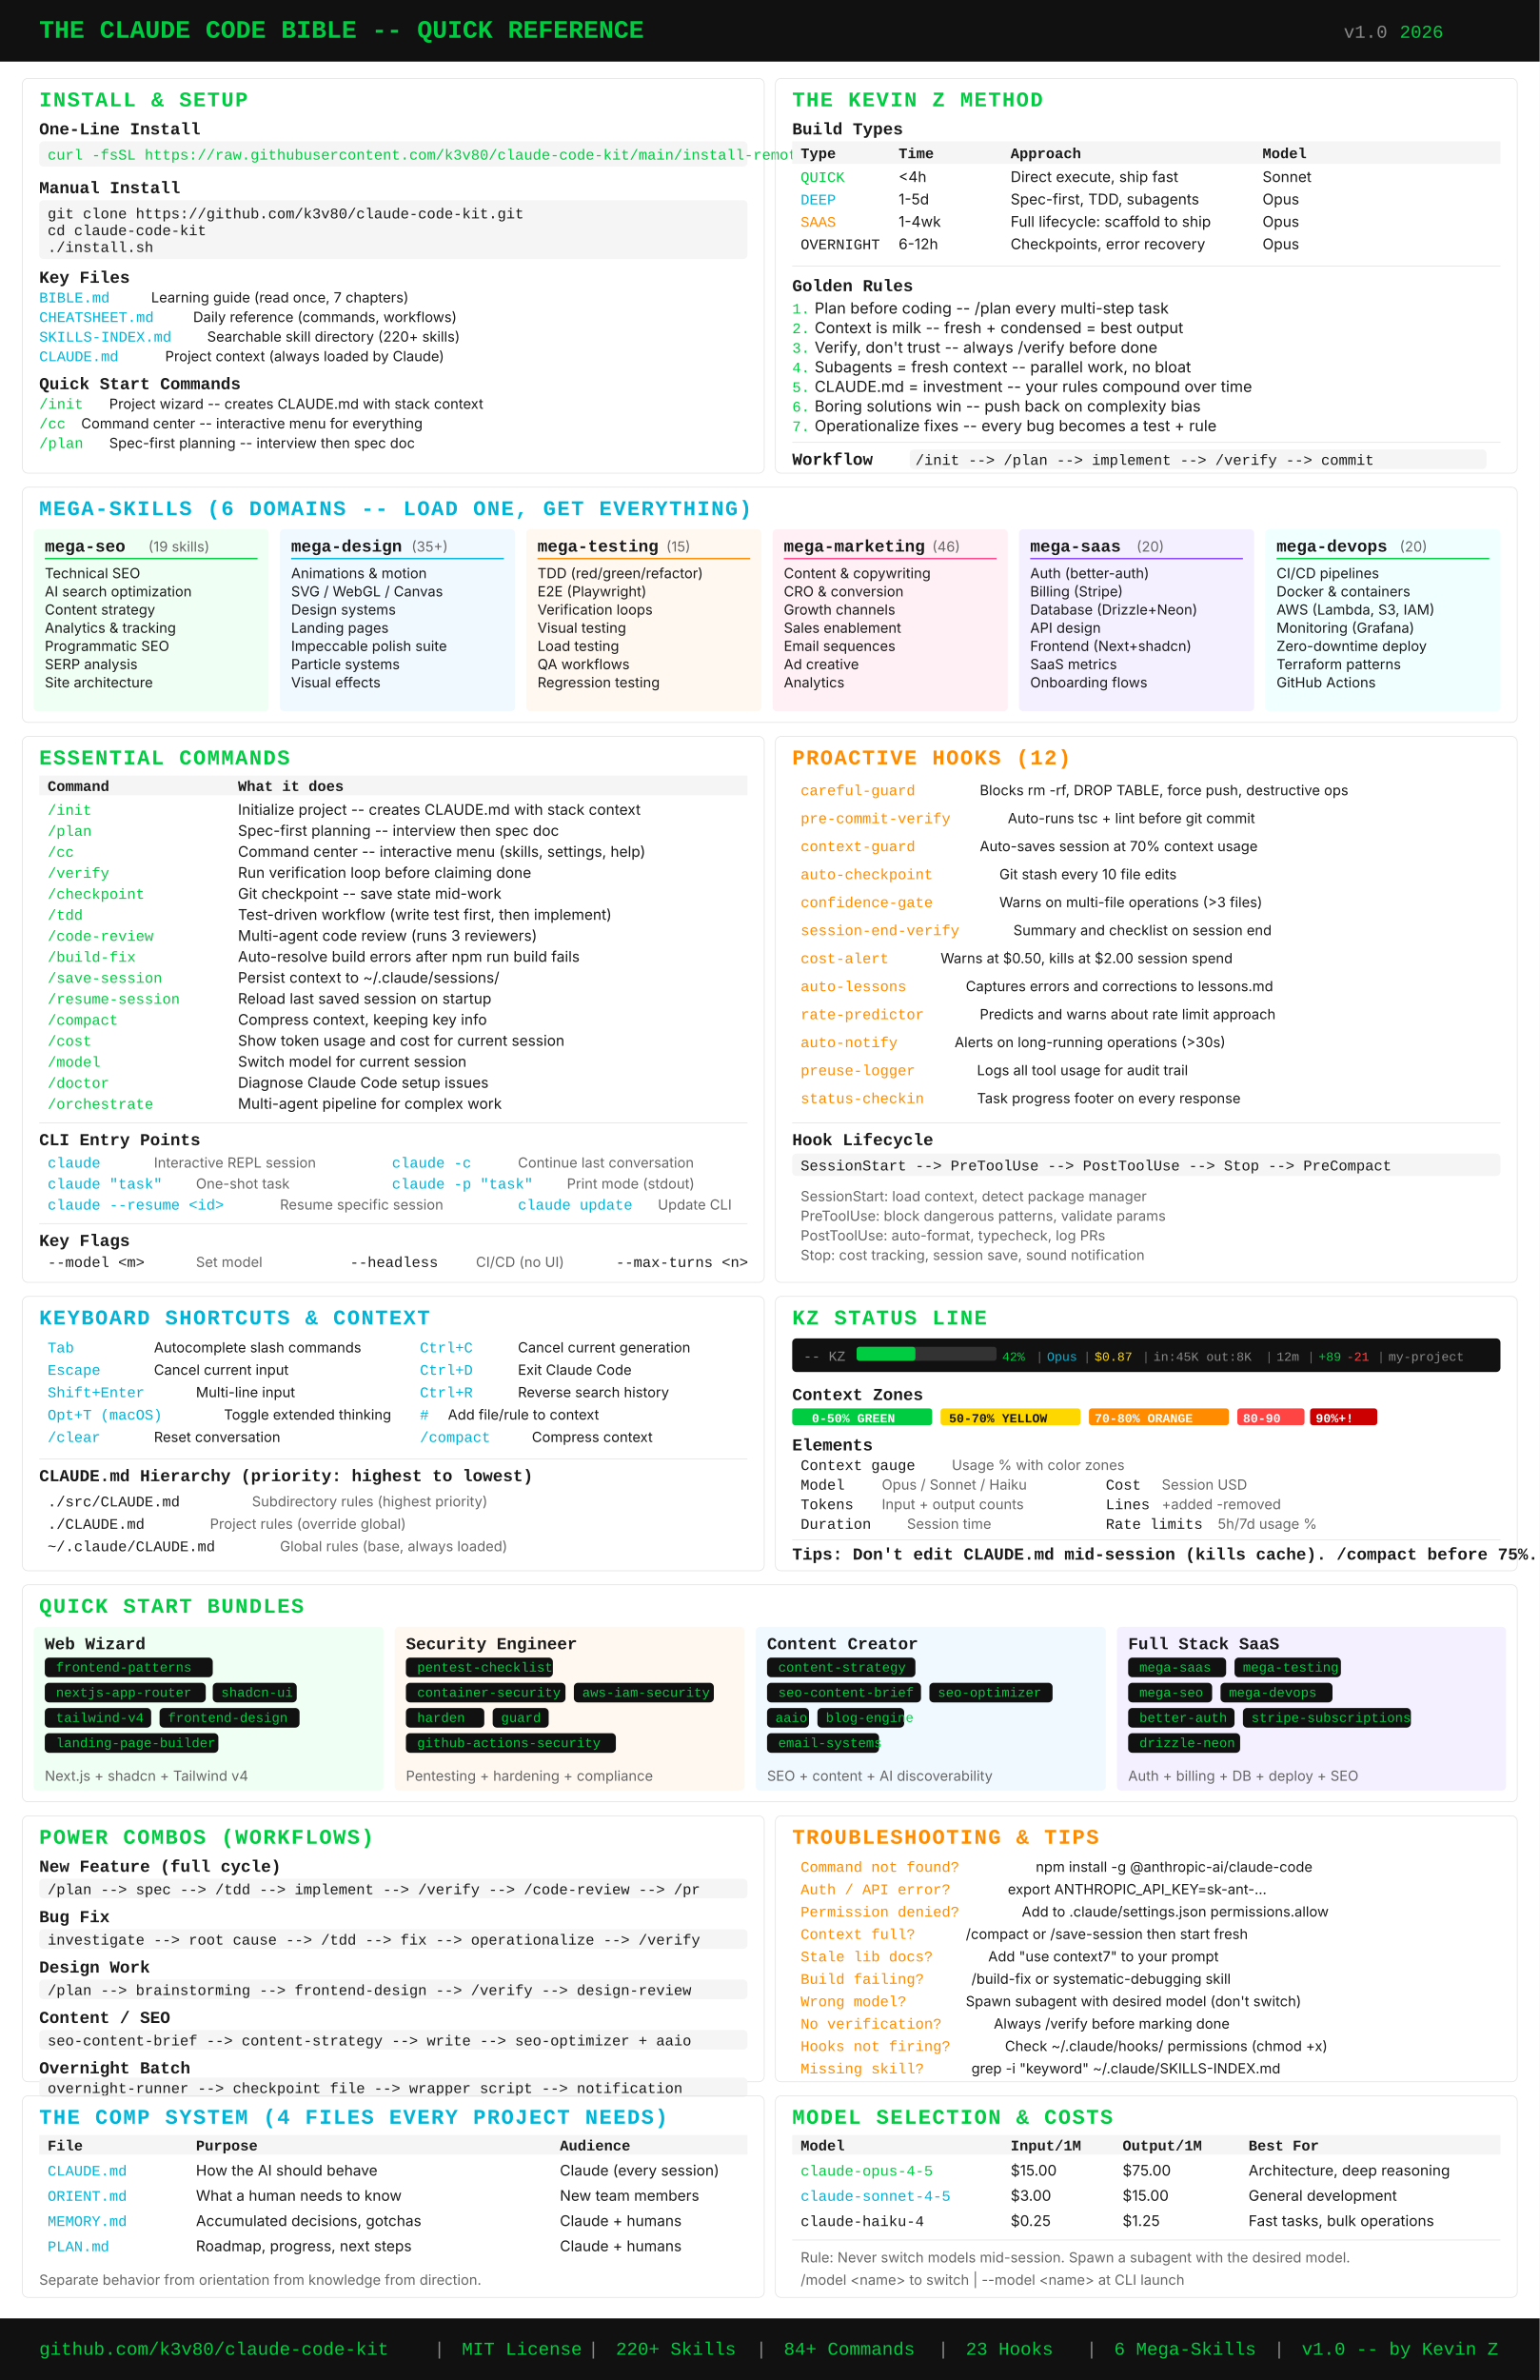
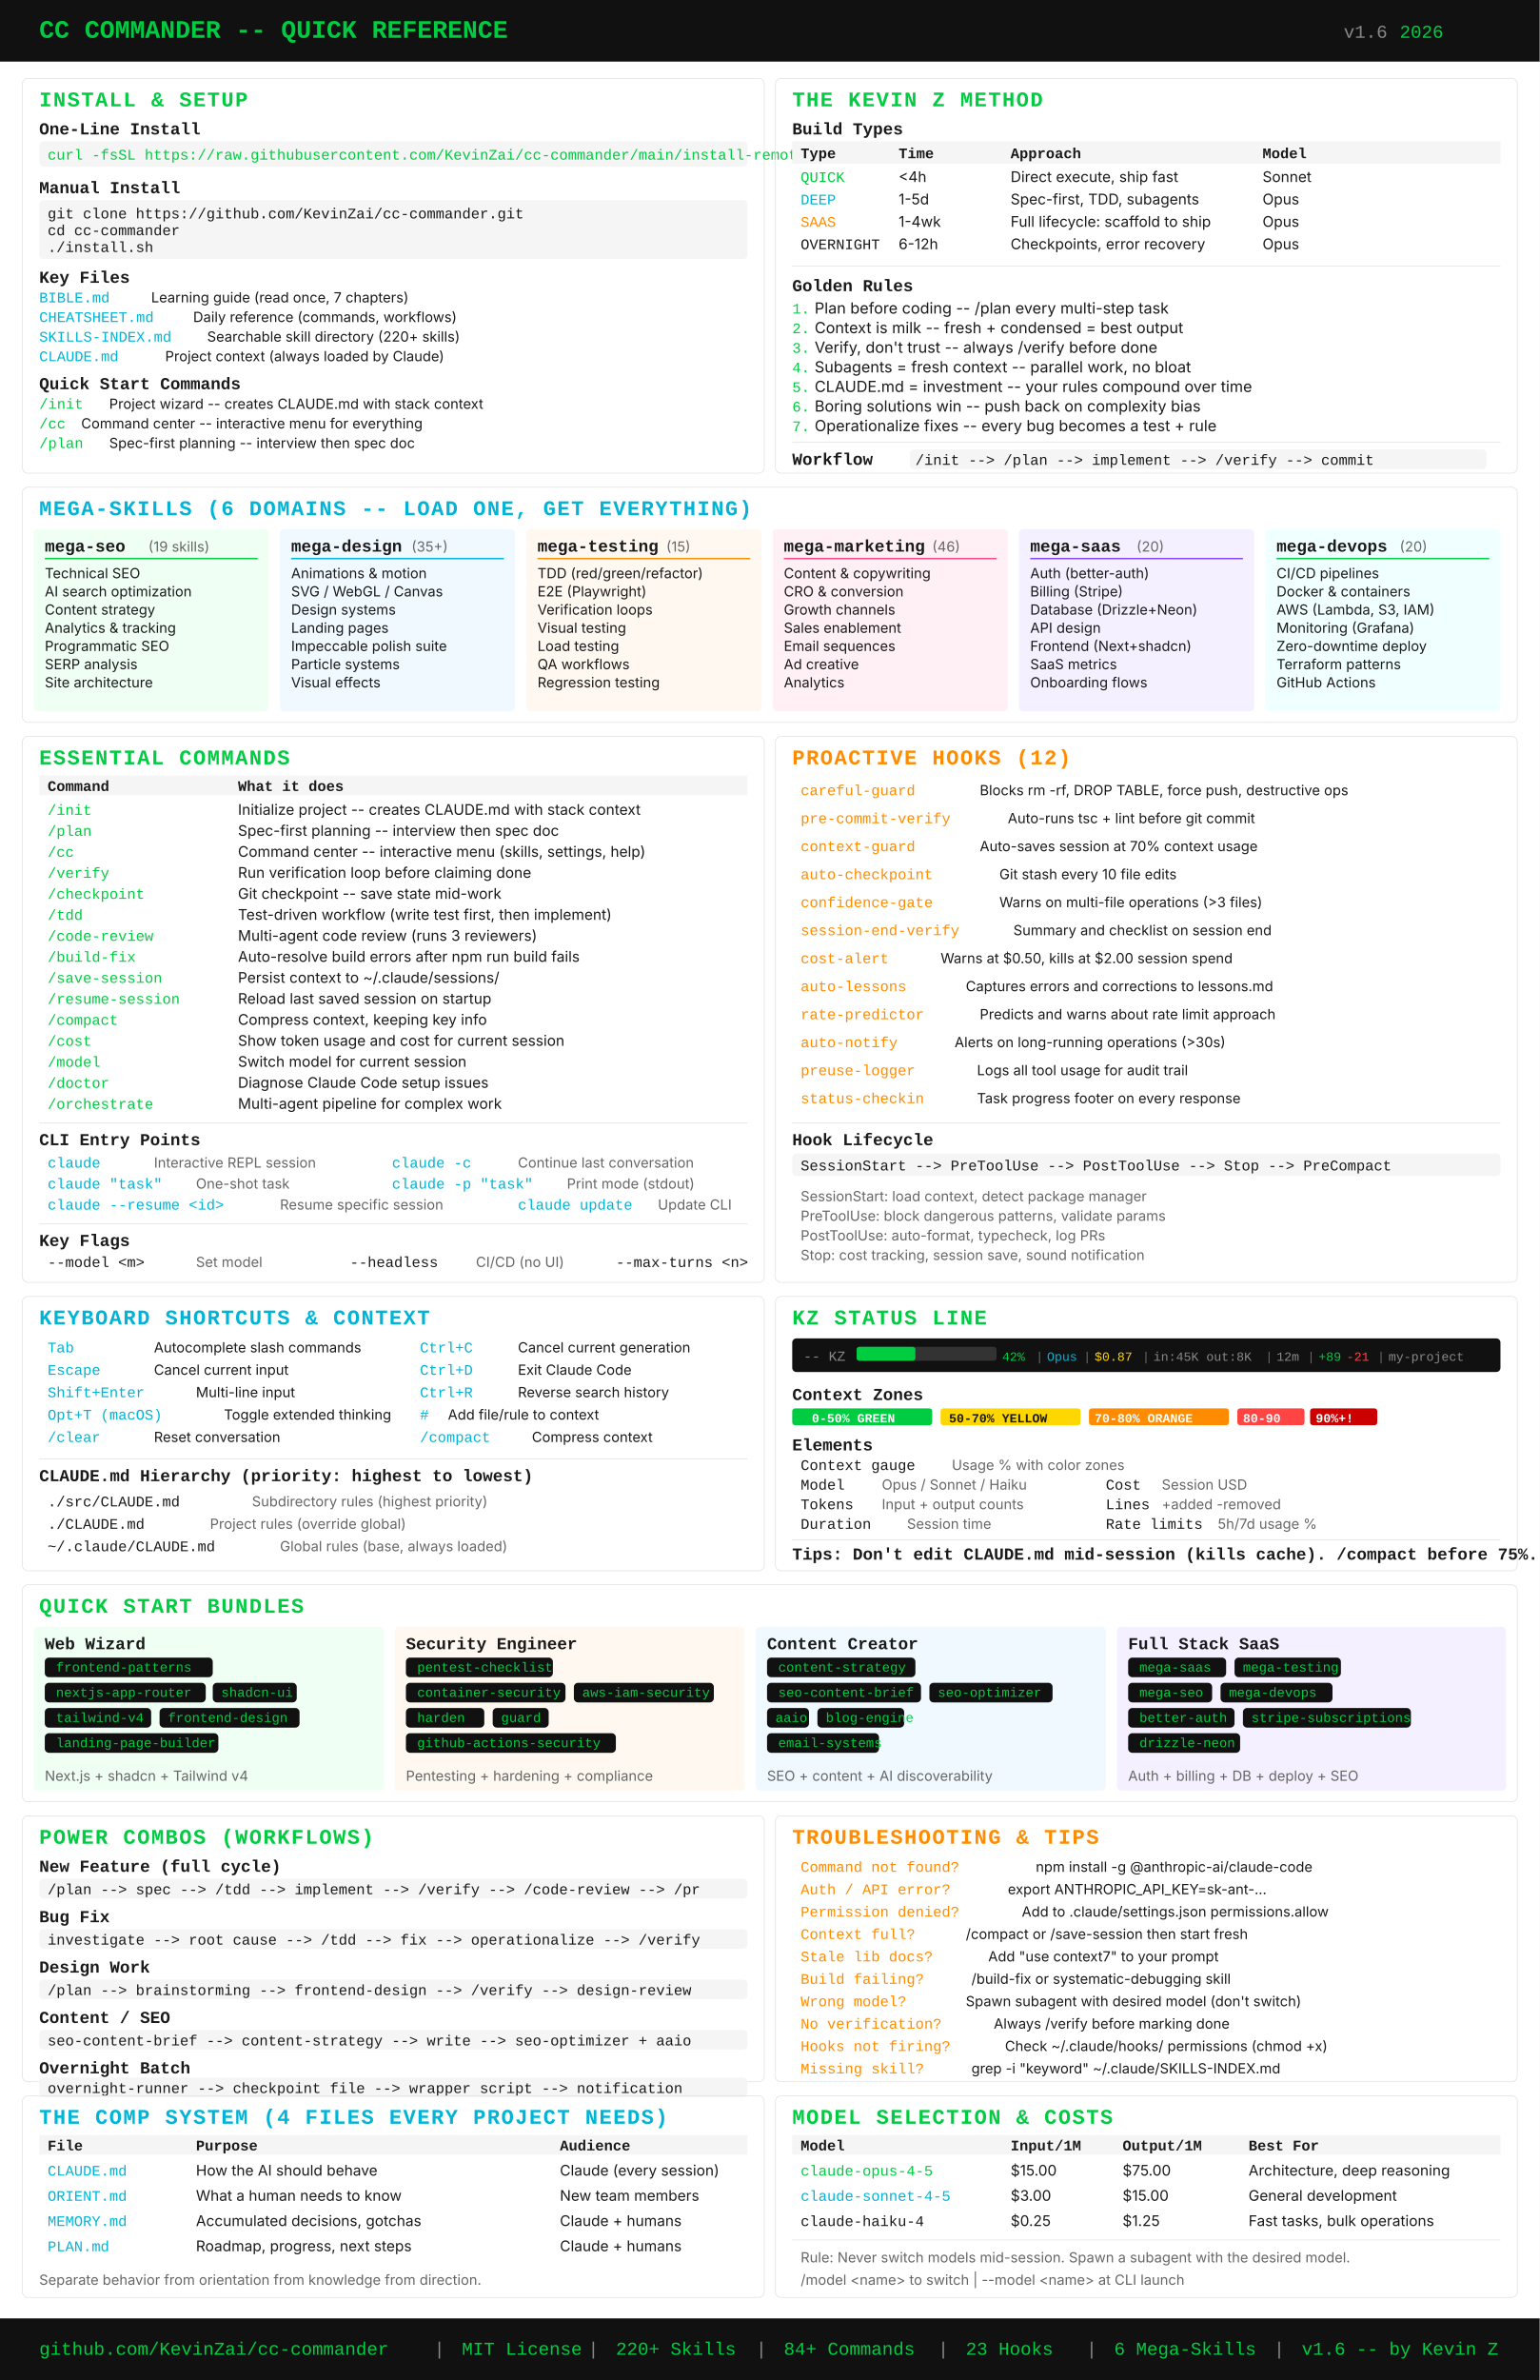
<svg xmlns="http://www.w3.org/2000/svg" viewBox="0 0 1100 1700" width="1100" height="1700">
  <defs>
    <style>
      @font-face { font-family: 'mono'; }
      .bg { fill: #FFFFFF; }
      .bar-bg { fill: #111111; }
      .bar-text { fill: #00CC41; font-family: 'Courier New', monospace; font-size: 18px; font-weight: bold; }
      .bar-text-sm { fill: #00CC41; font-family: 'Courier New', monospace; font-size: 13px; }
      .bar-text-dim { fill: #888888; font-family: 'Courier New', monospace; font-size: 13px; }
      .section-title { fill: #00CC41; font-family: 'Courier New', monospace; font-size: 15px; font-weight: bold; letter-spacing: 1px; }
      .section-title-cyan { fill: #00B4D8; font-family: 'Courier New', monospace; font-size: 15px; font-weight: bold; letter-spacing: 1px; }
      .section-title-orange { fill: #FF8C00; font-family: 'Courier New', monospace; font-size: 15px; font-weight: bold; letter-spacing: 1px; }
      .h3 { fill: #1a1a1a; font-family: 'Courier New', monospace; font-size: 12px; font-weight: bold; }
      .body { fill: #1a1a1a; font-family: system-ui, -apple-system, sans-serif; font-size: 11px; line-height: 1.4; }
      .body-sm { fill: #1a1a1a; font-family: system-ui, -apple-system, sans-serif; font-size: 10px; }
      .code { fill: #1a1a1a; font-family: 'Courier New', monospace; font-size: 10.5px; }
      .code-green { fill: #00CC41; font-family: 'Courier New', monospace; font-size: 10.5px; }
      .code-cyan { fill: #00B4D8; font-family: 'Courier New', monospace; font-size: 10.5px; }
      .code-orange { fill: #FF8C00; font-family: 'Courier New', monospace; font-size: 10.5px; }
      .dim { fill: #666666; font-family: system-ui, -apple-system, sans-serif; font-size: 10px; }
      .dim-code { fill: #666666; font-family: 'Courier New', monospace; font-size: 10px; }
      .table-header { fill: #1a1a1a; font-family: 'Courier New', monospace; font-size: 10.5px; font-weight: bold; }
      .table-cell { fill: #1a1a1a; font-family: system-ui, -apple-system, sans-serif; font-size: 10.5px; }
      .table-cell-code { fill: #1a1a1a; font-family: 'Courier New', monospace; font-size: 10px; }
      .pill-bg { fill: #111111; rx: 3; }
      .pill-text { fill: #00CC41; font-family: 'Courier New', monospace; font-size: 9.5px; }
      .border { stroke: #E0E0E0; stroke-width: 1; fill: none; }
      .border-section { stroke: #E0E0E0; stroke-width: 0.5; fill: none; }
      .divider { stroke: #E0E0E0; stroke-width: 0.5; }
      .code-bg { fill: #F5F5F5; rx: 3; }
      .mega-bg-seo { fill: #F0FFF4; }
      .mega-bg-design { fill: #F0F9FF; }
      .mega-bg-testing { fill: #FFF8F0; }
      .mega-bg-marketing { fill: #FFF0F5; }
      .mega-bg-saas { fill: #F5F0FF; }
      .mega-bg-devops { fill: #F0FFFF; }
      .zone-green { fill: #00CC41; }
      .zone-yellow { fill: #FFD700; }
      .zone-orange { fill: #FF8C00; }
      .zone-red { fill: #FF4444; }
      .zone-danger { fill: #CC0000; }
    </style>
  </defs>
  <rect class="bg" width="1100" height="1700" />
  <rect class="bar-bg" x="0" y="0" width="1100" height="44" />
-   <text class="bar-text" x="28" y="27">THE CLAUDE CODE BIBLE -- QUICK REFERENCE</text>
-   <text class="bar-text-dim" x="960" y="27">v1.0</text>
+   <text class="bar-text" x="28" y="27">CC COMMANDER -- QUICK REFERENCE</text>
+   <text class="bar-text-dim" x="960" y="27">v1.6</text>
  <text class="bar-text-sm" x="1000" y="27">2026</text>
  <rect class="border-section" x="16" y="56" width="530" height="282" rx="4" />
  <text class="section-title" x="28" y="76">INSTALL &amp; SETUP</text>
  <text class="h3" x="28" y="96">One-Line Install</text>
  <rect class="code-bg" x="28" y="101" width="506" height="18" rx="3" />
-   <text class="code-green" x="34" y="114">curl -fsSL https://raw.githubusercontent.com/k3v80/claude-code-kit/main/install-remote.sh | bash</text>
+   <text class="code-green" x="34" y="114">curl -fsSL https://raw.githubusercontent.com/KevinZai/cc-commander/main/install-remote.sh | bash</text>
  <text class="h3" x="28" y="138">Manual Install</text>
  <rect class="code-bg" x="28" y="143" width="506" height="42" rx="3" />
-   <text class="code" x="34" y="156">git clone https://github.com/k3v80/claude-code-kit.git</text>
-   <text class="code" x="34" y="168">cd claude-code-kit</text>
+   <text class="code" x="34" y="156">git clone https://github.com/KevinZai/cc-commander.git</text>
+   <text class="code" x="34" y="168">cd cc-commander</text>
  <text class="code" x="34" y="180">./install.sh</text>
  <text class="h3" x="28" y="202">Key Files</text>
  <text class="code-cyan" x="28" y="216">BIBLE.md</text>
  <text class="body-sm" x="108" y="216">Learning guide (read once, 7 chapters)</text>
  <text class="code-cyan" x="28" y="230">CHEATSHEET.md</text>
  <text class="body-sm" x="138" y="230">Daily reference (commands, workflows)</text>
  <text class="code-cyan" x="28" y="244">SKILLS-INDEX.md</text>
  <text class="body-sm" x="148" y="244">Searchable skill directory (220+ skills)</text>
  <text class="code-cyan" x="28" y="258">CLAUDE.md</text>
  <text class="body-sm" x="118" y="258">Project context (always loaded by Claude)</text>
  <text class="h3" x="28" y="278">Quick Start Commands</text>
  <text class="code-green" x="28" y="292">/init</text>
  <text class="body-sm" x="78" y="292">Project wizard -- creates CLAUDE.md with stack context</text>
  <text class="code-green" x="28" y="306">/cc</text>
  <text class="body-sm" x="58" y="306">Command center -- interactive menu for everything</text>
  <text class="code-green" x="28" y="320">/plan</text>
  <text class="body-sm" x="78" y="320">Spec-first planning -- interview then spec doc</text>
  <rect class="border-section" x="554" y="56" width="530" height="282" rx="4" />
  <text class="section-title" x="566" y="76">THE KEVIN Z METHOD</text>
  <text class="h3" x="566" y="96">Build Types</text>
  <rect fill="#F5F5F5" x="566" y="101" width="506" height="16" />
  <text class="table-header" x="572" y="113">Type</text>
  <text class="table-header" x="642" y="113">Time</text>
  <text class="table-header" x="722" y="113">Approach</text>
  <text class="table-header" x="902" y="113">Model</text>
  <text class="code-green" x="572" y="130">QUICK</text>
  <text class="table-cell" x="642" y="130">&lt;4h</text>
  <text class="table-cell" x="722" y="130">Direct execute, ship fast</text>
  <text class="table-cell" x="902" y="130">Sonnet</text>
  <text class="code-cyan" x="572" y="146">DEEP</text>
  <text class="table-cell" x="642" y="146">1-5d</text>
  <text class="table-cell" x="722" y="146">Spec-first, TDD, subagents</text>
  <text class="table-cell" x="902" y="146">Opus</text>
  <text class="code-orange" x="572" y="162">SAAS</text>
  <text class="table-cell" x="642" y="162">1-4wk</text>
  <text class="table-cell" x="722" y="162">Full lifecycle: scaffold to ship</text>
  <text class="table-cell" x="902" y="162">Opus</text>
  <text class="code" x="572" y="178">OVERNIGHT</text>
  <text class="table-cell" x="642" y="178">6-12h</text>
  <text class="table-cell" x="722" y="178">Checkpoints, error recovery</text>
  <text class="table-cell" x="902" y="178">Opus</text>
  <line class="divider" x1="566" y1="190" x2="1072" y2="190" />
  <text class="h3" x="566" y="208">Golden Rules</text>
  <text class="code-green" x="566" y="224">1.</text>
  <text class="body" x="582" y="224">Plan before coding -- /plan every multi-step task</text>
  <text class="code-green" x="566" y="238">2.</text>
  <text class="body" x="582" y="238">Context is milk -- fresh + condensed = best output</text>
  <text class="code-green" x="566" y="252">3.</text>
  <text class="body" x="582" y="252">Verify, don't trust -- always /verify before done</text>
  <text class="code-green" x="566" y="266">4.</text>
  <text class="body" x="582" y="266">Subagents = fresh context -- parallel work, no bloat</text>
  <text class="code-green" x="566" y="280">5.</text>
  <text class="body" x="582" y="280">CLAUDE.md = investment -- your rules compound over time</text>
  <text class="code-green" x="566" y="294">6.</text>
  <text class="body" x="582" y="294">Boring solutions win -- push back on complexity bias</text>
  <text class="code-green" x="566" y="308">7.</text>
  <text class="body" x="582" y="308">Operationalize fixes -- every bug becomes a test + rule</text>
  <line class="divider" x1="566" y1="316" x2="1072" y2="316" />
  <text class="h3" x="566" y="332">Workflow</text>
  <rect class="code-bg" x="650" y="321" width="412" height="14" rx="2" />
  <text class="code" x="654" y="332">/init --&gt; /plan --&gt; implement --&gt; /verify --&gt; commit</text>
  <rect class="border-section" x="16" y="348" width="1068" height="168" rx="4" />
  <text class="section-title-cyan" x="28" y="368">MEGA-SKILLS (6 DOMAINS -- LOAD ONE, GET EVERYTHING)</text>
  <rect class="mega-bg-seo" x="24" y="378" width="168" height="130" rx="3" />
  <text class="h3" x="32" y="394">mega-seo</text>
  <text class="dim" x="106" y="394">(19 skills)</text>
  <line stroke="#00CC41" stroke-width="1" x1="32" y1="399" x2="184" y2="399" />
  <text class="body-sm" x="32" y="413">Technical SEO</text>
  <text class="body-sm" x="32" y="426">AI search optimization</text>
  <text class="body-sm" x="32" y="439">Content strategy</text>
  <text class="body-sm" x="32" y="452">Analytics &amp; tracking</text>
  <text class="body-sm" x="32" y="465">Programmatic SEO</text>
  <text class="body-sm" x="32" y="478">SERP analysis</text>
  <text class="body-sm" x="32" y="491">Site architecture</text>
  <rect class="mega-bg-design" x="200" y="378" width="168" height="130" rx="3" />
  <text class="h3" x="208" y="394">mega-design</text>
  <text class="dim" x="294" y="394">(35+)</text>
  <line stroke="#00B4D8" stroke-width="1" x1="208" y1="399" x2="360" y2="399" />
  <text class="body-sm" x="208" y="413">Animations &amp; motion</text>
  <text class="body-sm" x="208" y="426">SVG / WebGL / Canvas</text>
  <text class="body-sm" x="208" y="439">Design systems</text>
  <text class="body-sm" x="208" y="452">Landing pages</text>
  <text class="body-sm" x="208" y="465">Impeccable polish suite</text>
  <text class="body-sm" x="208" y="478">Particle systems</text>
  <text class="body-sm" x="208" y="491">Visual effects</text>
  <rect class="mega-bg-testing" x="376" y="378" width="168" height="130" rx="3" />
  <text class="h3" x="384" y="394">mega-testing</text>
  <text class="dim" x="476" y="394">(15)</text>
  <line stroke="#FF8C00" stroke-width="1" x1="384" y1="399" x2="536" y2="399" />
  <text class="body-sm" x="384" y="413">TDD (red/green/refactor)</text>
  <text class="body-sm" x="384" y="426">E2E (Playwright)</text>
  <text class="body-sm" x="384" y="439">Verification loops</text>
  <text class="body-sm" x="384" y="452">Visual testing</text>
  <text class="body-sm" x="384" y="465">Load testing</text>
  <text class="body-sm" x="384" y="478">QA workflows</text>
  <text class="body-sm" x="384" y="491">Regression testing</text>
  <rect class="mega-bg-marketing" x="552" y="378" width="168" height="130" rx="3" />
  <text class="h3" x="560" y="394">mega-marketing</text>
  <text class="dim" x="666" y="394">(46)</text>
  <line stroke="#FF4488" stroke-width="1" x1="560" y1="399" x2="712" y2="399" />
  <text class="body-sm" x="560" y="413">Content &amp; copywriting</text>
  <text class="body-sm" x="560" y="426">CRO &amp; conversion</text>
  <text class="body-sm" x="560" y="439">Growth channels</text>
  <text class="body-sm" x="560" y="452">Sales enablement</text>
  <text class="body-sm" x="560" y="465">Email sequences</text>
  <text class="body-sm" x="560" y="478">Ad creative</text>
  <text class="body-sm" x="560" y="491">Analytics</text>
  <rect class="mega-bg-saas" x="728" y="378" width="168" height="130" rx="3" />
  <text class="h3" x="736" y="394">mega-saas</text>
  <text class="dim" x="812" y="394">(20)</text>
  <line stroke="#8844FF" stroke-width="1" x1="736" y1="399" x2="888" y2="399" />
  <text class="body-sm" x="736" y="413">Auth (better-auth)</text>
  <text class="body-sm" x="736" y="426">Billing (Stripe)</text>
  <text class="body-sm" x="736" y="439">Database (Drizzle+Neon)</text>
  <text class="body-sm" x="736" y="452">API design</text>
  <text class="body-sm" x="736" y="465">Frontend (Next+shadcn)</text>
  <text class="body-sm" x="736" y="478">SaaS metrics</text>
  <text class="body-sm" x="736" y="491">Onboarding flows</text>
  <rect class="mega-bg-devops" x="904" y="378" width="168" height="130" rx="3" />
  <text class="h3" x="912" y="394">mega-devops</text>
  <text class="dim" x="1000" y="394">(20)</text>
  <line stroke="#00CC41" stroke-width="1" x1="912" y1="399" x2="1064" y2="399" />
  <text class="body-sm" x="912" y="413">CI/CD pipelines</text>
  <text class="body-sm" x="912" y="426">Docker &amp; containers</text>
  <text class="body-sm" x="912" y="439">AWS (Lambda, S3, IAM)</text>
  <text class="body-sm" x="912" y="452">Monitoring (Grafana)</text>
  <text class="body-sm" x="912" y="465">Zero-downtime deploy</text>
  <text class="body-sm" x="912" y="478">Terraform patterns</text>
  <text class="body-sm" x="912" y="491">GitHub Actions</text>
  <rect class="border-section" x="16" y="526" width="530" height="390" rx="4" />
  <text class="section-title" x="28" y="546">ESSENTIAL COMMANDS</text>
  <rect fill="#F5F5F5" x="28" y="554" width="506" height="14" />
  <text class="table-header" x="34" y="565">Command</text>
  <text class="table-header" x="170" y="565">What it does</text>
  <text class="code-green" x="34" y="582">/init</text>
  <text class="table-cell" x="170" y="582">Initialize project -- creates CLAUDE.md with stack context</text>
  <text class="code-green" x="34" y="597">/plan</text>
  <text class="table-cell" x="170" y="597">Spec-first planning -- interview then spec doc</text>
  <text class="code-green" x="34" y="612">/cc</text>
  <text class="table-cell" x="170" y="612">Command center -- interactive menu (skills, settings, help)</text>
  <text class="code-green" x="34" y="627">/verify</text>
  <text class="table-cell" x="170" y="627">Run verification loop before claiming done</text>
  <text class="code-green" x="34" y="642">/checkpoint</text>
  <text class="table-cell" x="170" y="642">Git checkpoint -- save state mid-work</text>
  <text class="code-green" x="34" y="657">/tdd</text>
  <text class="table-cell" x="170" y="657">Test-driven workflow (write test first, then implement)</text>
  <text class="code-green" x="34" y="672">/code-review</text>
  <text class="table-cell" x="170" y="672">Multi-agent code review (runs 3 reviewers)</text>
  <text class="code-green" x="34" y="687">/build-fix</text>
  <text class="table-cell" x="170" y="687">Auto-resolve build errors after npm run build fails</text>
  <text class="code-green" x="34" y="702">/save-session</text>
  <text class="table-cell" x="170" y="702">Persist context to ~/.claude/sessions/</text>
  <text class="code-green" x="34" y="717">/resume-session</text>
  <text class="table-cell" x="170" y="717">Reload last saved session on startup</text>
  <text class="code-green" x="34" y="732">/compact</text>
  <text class="table-cell" x="170" y="732">Compress context, keeping key info</text>
  <text class="code-green" x="34" y="747">/cost</text>
  <text class="table-cell" x="170" y="747">Show token usage and cost for current session</text>
  <text class="code-green" x="34" y="762">/model</text>
  <text class="table-cell" x="170" y="762">Switch model for current session</text>
  <text class="code-green" x="34" y="777">/doctor</text>
  <text class="table-cell" x="170" y="777">Diagnose Claude Code setup issues</text>
  <text class="code-green" x="34" y="792">/orchestrate</text>
  <text class="table-cell" x="170" y="792">Multi-agent pipeline for complex work</text>
  <line class="divider" x1="28" y1="802" x2="534" y2="802" />
  <text class="h3" x="28" y="818">CLI Entry Points</text>
  <text class="code-cyan" x="34" y="834">claude</text>
  <text class="dim" x="110" y="834">Interactive REPL session</text>
  <text class="code-cyan" x="280" y="834">claude -c</text>
  <text class="dim" x="370" y="834">Continue last conversation</text>
  <text class="code-cyan" x="34" y="849">claude "task"</text>
  <text class="dim" x="140" y="849">One-shot task</text>
  <text class="code-cyan" x="280" y="849">claude -p "task"</text>
  <text class="dim" x="405" y="849">Print mode (stdout)</text>
  <text class="code-cyan" x="34" y="864">claude --resume &lt;id&gt;</text>
  <text class="dim" x="200" y="864">Resume specific session</text>
  <text class="code-cyan" x="370" y="864">claude update</text>
  <text class="dim" x="470" y="864">Update CLI</text>
  <line class="divider" x1="28" y1="874" x2="534" y2="874" />
  <text class="h3" x="28" y="890">Key Flags</text>
  <text class="code" x="34" y="905">--model &lt;m&gt;</text>
  <text class="dim" x="140" y="905">Set model</text>
  <text class="code" x="250" y="905">--headless</text>
  <text class="dim" x="340" y="905">CI/CD (no UI)</text>
  <text class="code" x="440" y="905">--max-turns &lt;n&gt;</text>
  <rect class="border-section" x="554" y="526" width="530" height="390" rx="4" />
  <text class="section-title-orange" x="566" y="546">PROACTIVE HOOKS (12)</text>
  <text class="code-orange" x="572" y="568">careful-guard</text>
  <text class="body-sm" x="700" y="568">Blocks rm -rf, DROP TABLE, force push, destructive ops</text>
  <text class="code-orange" x="572" y="588">pre-commit-verify</text>
  <text class="body-sm" x="720" y="588">Auto-runs tsc + lint before git commit</text>
  <text class="code-orange" x="572" y="608">context-guard</text>
  <text class="body-sm" x="700" y="608">Auto-saves session at 70% context usage</text>
  <text class="code-orange" x="572" y="628">auto-checkpoint</text>
  <text class="body-sm" x="714" y="628">Git stash every 10 file edits</text>
  <text class="code-orange" x="572" y="648">confidence-gate</text>
  <text class="body-sm" x="714" y="648">Warns on multi-file operations (&gt;3 files)</text>
  <text class="code-orange" x="572" y="668">session-end-verify</text>
  <text class="body-sm" x="724" y="668">Summary and checklist on session end</text>
  <text class="code-orange" x="572" y="688">cost-alert</text>
  <text class="body-sm" x="672" y="688">Warns at $0.50, kills at $2.00 session spend</text>
  <text class="code-orange" x="572" y="708">auto-lessons</text>
  <text class="body-sm" x="690" y="708">Captures errors and corrections to lessons.md</text>
  <text class="code-orange" x="572" y="728">rate-predictor</text>
  <text class="body-sm" x="700" y="728">Predicts and warns about rate limit approach</text>
  <text class="code-orange" x="572" y="748">auto-notify</text>
  <text class="body-sm" x="682" y="748">Alerts on long-running operations (&gt;30s)</text>
  <text class="code-orange" x="572" y="768">preuse-logger</text>
  <text class="body-sm" x="698" y="768">Logs all tool usage for audit trail</text>
  <text class="code-orange" x="572" y="788">status-checkin</text>
  <text class="body-sm" x="698" y="788">Task progress footer on every response</text>
  <line class="divider" x1="566" y1="802" x2="1072" y2="802" />
  <text class="h3" x="566" y="818">Hook Lifecycle</text>
  <rect class="code-bg" x="566" y="824" width="506" height="16" rx="2" />
  <text class="code" x="572" y="836">SessionStart --&gt; PreToolUse --&gt; PostToolUse --&gt; Stop --&gt; PreCompact</text>
  <text class="dim" x="572" y="858">SessionStart: load context, detect package manager</text>
  <text class="dim" x="572" y="872">PreToolUse: block dangerous patterns, validate params</text>
  <text class="dim" x="572" y="886">PostToolUse: auto-format, typecheck, log PRs</text>
  <text class="dim" x="572" y="900">Stop: cost tracking, session save, sound notification</text>
  <rect class="border-section" x="16" y="926" width="530" height="196" rx="4" />
  <text class="section-title-cyan" x="28" y="946">KEYBOARD SHORTCUTS &amp; CONTEXT</text>
  <text class="code-cyan" x="34" y="966">Tab</text>
  <text class="body-sm" x="110" y="966">Autocomplete slash commands</text>
  <text class="code-cyan" x="300" y="966">Ctrl+C</text>
  <text class="body-sm" x="370" y="966">Cancel current generation</text>
  <text class="code-cyan" x="34" y="982">Escape</text>
  <text class="body-sm" x="110" y="982">Cancel current input</text>
  <text class="code-cyan" x="300" y="982">Ctrl+D</text>
  <text class="body-sm" x="370" y="982">Exit Claude Code</text>
  <text class="code-cyan" x="34" y="998">Shift+Enter</text>
  <text class="body-sm" x="140" y="998">Multi-line input</text>
  <text class="code-cyan" x="300" y="998">Ctrl+R</text>
  <text class="body-sm" x="370" y="998">Reverse search history</text>
  <text class="code-cyan" x="34" y="1014">Opt+T (macOS)</text>
  <text class="body-sm" x="160" y="1014">Toggle extended thinking</text>
  <text class="code-cyan" x="300" y="1014">#</text>
  <text class="body-sm" x="320" y="1014">Add file/rule to context</text>
  <text class="code-cyan" x="34" y="1030">/clear</text>
  <text class="body-sm" x="110" y="1030">Reset conversation</text>
  <text class="code-cyan" x="300" y="1030">/compact</text>
  <text class="body-sm" x="380" y="1030">Compress context</text>
  <line class="divider" x1="28" y1="1042" x2="534" y2="1042" />
  <text class="h3" x="28" y="1058">CLAUDE.md Hierarchy (priority: highest to lowest)</text>
  <text class="code" x="34" y="1076">./src/CLAUDE.md</text>
  <text class="dim" x="180" y="1076">Subdirectory rules (highest priority)</text>
  <text class="code" x="34" y="1092">./CLAUDE.md</text>
  <text class="dim" x="150" y="1092">Project rules (override global)</text>
  <text class="code" x="34" y="1108">~/.claude/CLAUDE.md</text>
  <text class="dim" x="200" y="1108">Global rules (base, always loaded)</text>
  <rect class="border-section" x="554" y="926" width="530" height="196" rx="4" />
  <text class="section-title" x="566" y="946">KZ STATUS LINE</text>
  <rect fill="#111111" x="566" y="956" width="506" height="24" rx="3" />
  <text fill="#888" font-family="Courier New, monospace" font-size="10" x="574" y="972">-- KZ</text>
  <rect fill="#333" x="612" y="962" width="100" height="10" rx="2" />
  <rect fill="#00CC41" x="612" y="962" width="42" height="10" rx="2" />
  <text fill="#00CC41" font-family="Courier New, monospace" font-size="9" x="716" y="972">42%</text>
  <text fill="#666" font-family="Courier New, monospace" font-size="9" x="740" y="972">|</text>
  <text fill="#00B4D8" font-family="Courier New, monospace" font-size="9" x="748" y="972">Opus</text>
  <text fill="#666" font-family="Courier New, monospace" font-size="9" x="774" y="972">|</text>
  <text fill="#FFD700" font-family="Courier New, monospace" font-size="9" x="782" y="972">$0.87</text>
  <text fill="#666" font-family="Courier New, monospace" font-size="9" x="816" y="972">|</text>
  <text fill="#888" font-family="Courier New, monospace" font-size="9" x="824" y="972">in:45K out:8K</text>
  <text fill="#666" font-family="Courier New, monospace" font-size="9" x="904" y="972">|</text>
  <text fill="#888" font-family="Courier New, monospace" font-size="9" x="912" y="972">12m</text>
  <text fill="#666" font-family="Courier New, monospace" font-size="9" x="934" y="972">|</text>
  <text fill="#00CC41" font-family="Courier New, monospace" font-size="9" x="942" y="972">+89</text>
  <text fill="#FF4444" font-family="Courier New, monospace" font-size="9" x="962" y="972">-21</text>
  <text fill="#666" font-family="Courier New, monospace" font-size="9" x="984" y="972">|</text>
  <text fill="#888" font-family="Courier New, monospace" font-size="9" x="992" y="972">my-project</text>
  <text class="h3" x="566" y="1000">Context Zones</text>
  <rect class="zone-green" x="566" y="1006" width="100" height="12" rx="2" />
  <text fill="#FFFFFF" font-family="Courier New, monospace" font-size="9" font-weight="bold" x="580" y="1016">0-50% GREEN</text>
  <rect class="zone-yellow" x="672" y="1006" width="100" height="12" rx="2" />
  <text fill="#1a1a1a" font-family="Courier New, monospace" font-size="9" font-weight="bold" x="678" y="1016">50-70% YELLOW</text>
  <rect class="zone-orange" x="778" y="1006" width="100" height="12" rx="2" />
  <text fill="#FFFFFF" font-family="Courier New, monospace" font-size="9" font-weight="bold" x="782" y="1016">70-80% ORANGE</text>
  <rect class="zone-red" x="884" y="1006" width="48" height="12" rx="2" />
  <text fill="#FFFFFF" font-family="Courier New, monospace" font-size="9" font-weight="bold" x="888" y="1016">80-90</text>
  <rect class="zone-danger" x="936" y="1006" width="48" height="12" rx="2" />
  <text fill="#FFFFFF" font-family="Courier New, monospace" font-size="9" font-weight="bold" x="940" y="1016">90%+!</text>
  <text class="h3" x="566" y="1036">Elements</text>
  <text class="code" x="572" y="1050">Context gauge</text>
  <text class="dim" x="680" y="1050">Usage % with color zones</text>
  <text class="code" x="572" y="1064">Model</text>
  <text class="dim" x="630" y="1064">Opus / Sonnet / Haiku</text>
  <text class="code" x="790" y="1064">Cost</text>
  <text class="dim" x="830" y="1064">Session USD</text>
  <text class="code" x="572" y="1078">Tokens</text>
  <text class="dim" x="630" y="1078">Input + output counts</text>
  <text class="code" x="790" y="1078">Lines</text>
  <text class="dim" x="830" y="1078">+added -removed</text>
  <text class="code" x="572" y="1092">Duration</text>
  <text class="dim" x="648" y="1092">Session time</text>
  <text class="code" x="790" y="1092">Rate limits</text>
  <text class="dim" x="870" y="1092">5h/7d usage %</text>
  <line class="divider" x1="566" y1="1100" x2="1072" y2="1100" />
  <text class="h3" x="566" y="1114">Tips: Don't edit CLAUDE.md mid-session (kills cache). /compact before 75%. Subagents for parallel work.</text>
  <rect class="border-section" x="16" y="1132" width="1068" height="155" rx="4" />
  <text class="section-title" x="28" y="1152">QUICK START BUNDLES</text>
  <rect fill="#F0FFF4" x="24" y="1162" width="250" height="117" rx="3" />
  <text class="h3" x="32" y="1178">Web Wizard</text>
  <rect class="pill-bg" x="32" y="1184" width="120" height="14" rx="7" />
  <text class="pill-text" x="40" y="1194">frontend-patterns</text>
  <rect class="pill-bg" x="32" y="1202" width="115" height="14" rx="7" />
  <text class="pill-text" x="40" y="1212">nextjs-app-router</text>
  <rect class="pill-bg" x="152" y="1202" width="60" height="14" rx="7" />
  <text class="pill-text" x="158" y="1212">shadcn-ui</text>
  <rect class="pill-bg" x="32" y="1220" width="76" height="14" rx="7" />
  <text class="pill-text" x="40" y="1230">tailwind-v4</text>
  <rect class="pill-bg" x="114" y="1220" width="100" height="14" rx="7" />
  <text class="pill-text" x="120" y="1230">frontend-design</text>
  <rect class="pill-bg" x="32" y="1238" width="124" height="14" rx="7" />
  <text class="pill-text" x="40" y="1248">landing-page-builder</text>
  <text class="dim" x="32" y="1272">Next.js + shadcn + Tailwind v4</text>
  <rect fill="#FFF8F0" x="282" y="1162" width="250" height="117" rx="3" />
  <text class="h3" x="290" y="1178">Security Engineer</text>
  <rect class="pill-bg" x="290" y="1184" width="105" height="14" rx="7" />
  <text class="pill-text" x="298" y="1194">pentest-checklist</text>
  <rect class="pill-bg" x="290" y="1202" width="114" height="14" rx="7" />
  <text class="pill-text" x="298" y="1212">container-security</text>
  <rect class="pill-bg" x="410" y="1202" width="100" height="14" rx="7" />
  <text class="pill-text" x="416" y="1212">aws-iam-security</text>
  <rect class="pill-bg" x="290" y="1220" width="56" height="14" rx="7" />
  <text class="pill-text" x="298" y="1230">harden</text>
  <rect class="pill-bg" x="352" y="1220" width="40" height="14" rx="7" />
  <text class="pill-text" x="358" y="1230">guard</text>
  <rect class="pill-bg" x="290" y="1238" width="150" height="14" rx="7" />
  <text class="pill-text" x="298" y="1248">github-actions-security</text>
  <text class="dim" x="290" y="1272">Pentesting + hardening + compliance</text>
  <rect fill="#F0F9FF" x="540" y="1162" width="250" height="117" rx="3" />
  <text class="h3" x="548" y="1178">Content Creator</text>
  <rect class="pill-bg" x="548" y="1184" width="106" height="14" rx="7" />
  <text class="pill-text" x="556" y="1194">content-strategy</text>
  <rect class="pill-bg" x="548" y="1202" width="110" height="14" rx="7" />
  <text class="pill-text" x="556" y="1212">seo-content-brief</text>
  <rect class="pill-bg" x="664" y="1202" width="88" height="14" rx="7" />
  <text class="pill-text" x="670" y="1212">seo-optimizer</text>
  <rect class="pill-bg" x="548" y="1220" width="30" height="14" rx="7" />
  <text class="pill-text" x="554" y="1230">aaio</text>
  <rect class="pill-bg" x="584" y="1220" width="62" height="14" rx="7" />
  <text class="pill-text" x="590" y="1230">blog-engine</text>
  <rect class="pill-bg" x="548" y="1238" width="80" height="14" rx="7" />
  <text class="pill-text" x="556" y="1248">email-systems</text>
  <text class="dim" x="548" y="1272">SEO + content + AI discoverability</text>
  <rect fill="#F5F0FF" x="798" y="1162" width="278" height="117" rx="3" />
  <text class="h3" x="806" y="1178">Full Stack SaaS</text>
  <rect class="pill-bg" x="806" y="1184" width="70" height="14" rx="7" />
  <text class="pill-text" x="814" y="1194">mega-saas</text>
  <rect class="pill-bg" x="882" y="1184" width="76" height="14" rx="7" />
  <text class="pill-text" x="888" y="1194">mega-testing</text>
  <rect class="pill-bg" x="806" y="1202" width="60" height="14" rx="7" />
  <text class="pill-text" x="814" y="1212">mega-seo</text>
  <rect class="pill-bg" x="872" y="1202" width="80" height="14" rx="7" />
  <text class="pill-text" x="878" y="1212">mega-devops</text>
  <rect class="pill-bg" x="806" y="1220" width="76" height="14" rx="7" />
  <text class="pill-text" x="814" y="1230">better-auth</text>
  <rect class="pill-bg" x="888" y="1220" width="120" height="14" rx="7" />
  <text class="pill-text" x="894" y="1230">stripe-subscriptions</text>
  <rect class="pill-bg" x="806" y="1238" width="80" height="14" rx="7" />
  <text class="pill-text" x="814" y="1248">drizzle-neon</text>
  <text class="dim" x="806" y="1272">Auth + billing + DB + deploy + SEO</text>
  <rect class="border-section" x="16" y="1297" width="530" height="190" rx="4" />
  <text class="section-title" x="28" y="1317">POWER COMBOS (WORKFLOWS)</text>
  <text class="h3" x="28" y="1337">New Feature (full cycle)</text>
  <rect class="code-bg" x="28" y="1342" width="506" height="14" rx="2" />
  <text class="code" x="34" y="1353">/plan --&gt; spec --&gt; /tdd --&gt; implement --&gt; /verify --&gt; /code-review --&gt; /pr</text>
  <text class="h3" x="28" y="1373">Bug Fix</text>
  <rect class="code-bg" x="28" y="1378" width="506" height="14" rx="2" />
  <text class="code" x="34" y="1389">investigate --&gt; root cause --&gt; /tdd --&gt; fix --&gt; operationalize --&gt; /verify</text>
  <text class="h3" x="28" y="1409">Design Work</text>
  <rect class="code-bg" x="28" y="1414" width="506" height="14" rx="2" />
  <text class="code" x="34" y="1425">/plan --&gt; brainstorming --&gt; frontend-design --&gt; /verify --&gt; design-review</text>
  <text class="h3" x="28" y="1445">Content / SEO</text>
  <rect class="code-bg" x="28" y="1450" width="506" height="14" rx="2" />
  <text class="code" x="34" y="1461">seo-content-brief --&gt; content-strategy --&gt; write --&gt; seo-optimizer + aaio</text>
  <text class="h3" x="28" y="1481">Overnight Batch</text>
  <rect class="code-bg" x="28" y="1484" width="506" height="14" rx="2" />
  <text class="code" x="34" y="1495">overnight-runner --&gt; checkpoint file --&gt; wrapper script --&gt; notification</text>
  <rect class="border-section" x="554" y="1297" width="530" height="190" rx="4" />
  <text class="section-title-orange" x="566" y="1317">TROUBLESHOOTING &amp; TIPS</text>
  <text class="code-orange" x="572" y="1337">Command not found?</text>
  <text class="body-sm" x="740" y="1337">npm install -g @anthropic-ai/claude-code</text>
  <text class="code-orange" x="572" y="1353">Auth / API error?</text>
  <text class="body-sm" x="720" y="1353">export ANTHROPIC_API_KEY=sk-ant-...</text>
  <text class="code-orange" x="572" y="1369">Permission denied?</text>
  <text class="body-sm" x="730" y="1369">Add to .claude/settings.json permissions.allow</text>
  <text class="code-orange" x="572" y="1385">Context full?</text>
  <text class="body-sm" x="690" y="1385">/compact or /save-session then start fresh</text>
  <text class="code-orange" x="572" y="1401">Stale lib docs?</text>
  <text class="body-sm" x="706" y="1401">Add "use context7" to your prompt</text>
  <text class="code-orange" x="572" y="1417">Build failing?</text>
  <text class="body-sm" x="694" y="1417">/build-fix or systematic-debugging skill</text>
  <text class="code-orange" x="572" y="1433">Wrong model?</text>
  <text class="body-sm" x="690" y="1433">Spawn subagent with desired model (don't switch)</text>
  <text class="code-orange" x="572" y="1449">No verification?</text>
  <text class="body-sm" x="710" y="1449">Always /verify before marking done</text>
  <text class="code-orange" x="572" y="1465">Hooks not firing?</text>
  <text class="body-sm" x="718" y="1465">Check ~/.claude/hooks/ permissions (chmod +x)</text>
  <text class="code-orange" x="572" y="1481">Missing skill?</text>
  <text class="body-sm" x="694" y="1481">grep -i "keyword" ~/.claude/SKILLS-INDEX.md</text>
  <rect class="border-section" x="16" y="1497" width="530" height="144" rx="4" />
  <text class="section-title-cyan" x="28" y="1517">THE COMP SYSTEM (4 FILES EVERY PROJECT NEEDS)</text>
  <rect fill="#F5F5F5" x="28" y="1525" width="506" height="14" />
  <text class="table-header" x="34" y="1536">File</text>
  <text class="table-header" x="140" y="1536">Purpose</text>
  <text class="table-header" x="400" y="1536">Audience</text>
  <text class="code-cyan" x="34" y="1554">CLAUDE.md</text>
  <text class="table-cell" x="140" y="1554">How the AI should behave</text>
  <text class="table-cell" x="400" y="1554">Claude (every session)</text>
  <text class="code-cyan" x="34" y="1572">ORIENT.md</text>
  <text class="table-cell" x="140" y="1572">What a human needs to know</text>
  <text class="table-cell" x="400" y="1572">New team members</text>
  <text class="code-cyan" x="34" y="1590">MEMORY.md</text>
  <text class="table-cell" x="140" y="1590">Accumulated decisions, gotchas</text>
  <text class="table-cell" x="400" y="1590">Claude + humans</text>
  <text class="code-cyan" x="34" y="1608">PLAN.md</text>
  <text class="table-cell" x="140" y="1608">Roadmap, progress, next steps</text>
  <text class="table-cell" x="400" y="1608">Claude + humans</text>
  <text class="dim" x="28" y="1632">Separate behavior from orientation from knowledge from direction.</text>
  <rect class="border-section" x="554" y="1497" width="530" height="144" rx="4" />
  <text class="section-title" x="566" y="1517">MODEL SELECTION &amp; COSTS</text>
  <rect fill="#F5F5F5" x="566" y="1525" width="506" height="14" />
  <text class="table-header" x="572" y="1536">Model</text>
  <text class="table-header" x="722" y="1536">Input/1M</text>
  <text class="table-header" x="802" y="1536">Output/1M</text>
  <text class="table-header" x="892" y="1536">Best For</text>
  <text class="code-green" x="572" y="1554">claude-opus-4-5</text>
  <text class="table-cell" x="722" y="1554">$15.00</text>
  <text class="table-cell" x="802" y="1554">$75.00</text>
  <text class="table-cell" x="892" y="1554">Architecture, deep reasoning</text>
  <text class="code-cyan" x="572" y="1572">claude-sonnet-4-5</text>
  <text class="table-cell" x="722" y="1572">$3.00</text>
  <text class="table-cell" x="802" y="1572">$15.00</text>
  <text class="table-cell" x="892" y="1572">General development</text>
  <text class="code" x="572" y="1590">claude-haiku-4</text>
  <text class="table-cell" x="722" y="1590">$0.25</text>
  <text class="table-cell" x="802" y="1590">$1.25</text>
  <text class="table-cell" x="892" y="1590">Fast tasks, bulk operations</text>
  <line class="divider" x1="566" y1="1600" x2="1072" y2="1600" />
  <text class="dim" x="572" y="1616">Rule: Never switch models mid-session. Spawn a subagent with the desired model.</text>
  <text class="dim" x="572" y="1632">/model &lt;name&gt; to switch  |  --model &lt;name&gt; at CLI launch</text>
  <rect class="bar-bg" x="0" y="1656" width="1100" height="44" />
-   <text class="bar-text-sm" x="28" y="1682">github.com/k3v80/claude-code-kit</text>
+   <text class="bar-text-sm" x="28" y="1682">github.com/KevinZai/cc-commander</text>
  <text class="bar-text-dim" x="310" y="1682">|</text>
  <text class="bar-text-sm" x="330" y="1682">MIT License</text>
  <text class="bar-text-dim" x="420" y="1682">|</text>
  <text class="bar-text-sm" x="440" y="1682">220+ Skills</text>
  <text class="bar-text-dim" x="540" y="1682">|</text>
  <text class="bar-text-sm" x="560" y="1682">84+ Commands</text>
  <text class="bar-text-dim" x="670" y="1682">|</text>
  <text class="bar-text-sm" x="690" y="1682">23 Hooks</text>
  <text class="bar-text-dim" x="776" y="1682">|</text>
  <text class="bar-text-sm" x="796" y="1682">6 Mega-Skills</text>
  <text class="bar-text-dim" x="910" y="1682">|</text>
-   <text class="bar-text-sm" x="930" y="1682">v1.0 -- by Kevin Z</text>
+   <text class="bar-text-sm" x="930" y="1682">v1.6 -- by Kevin Z</text>
</svg>
